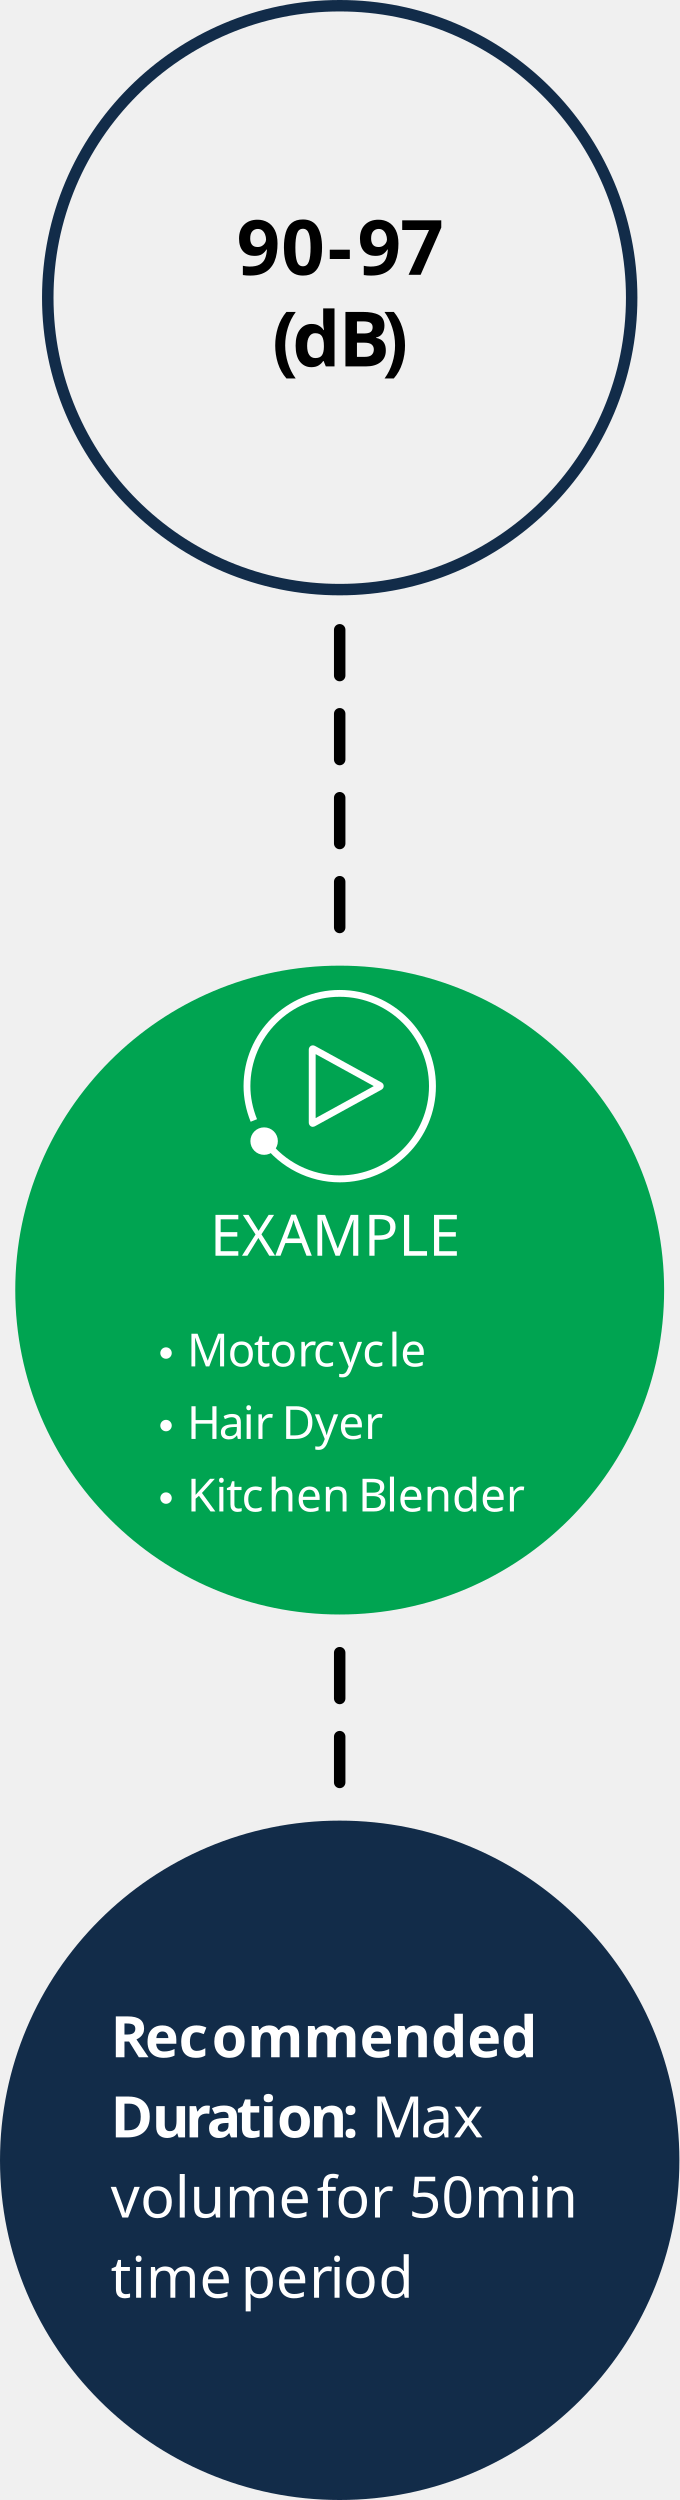
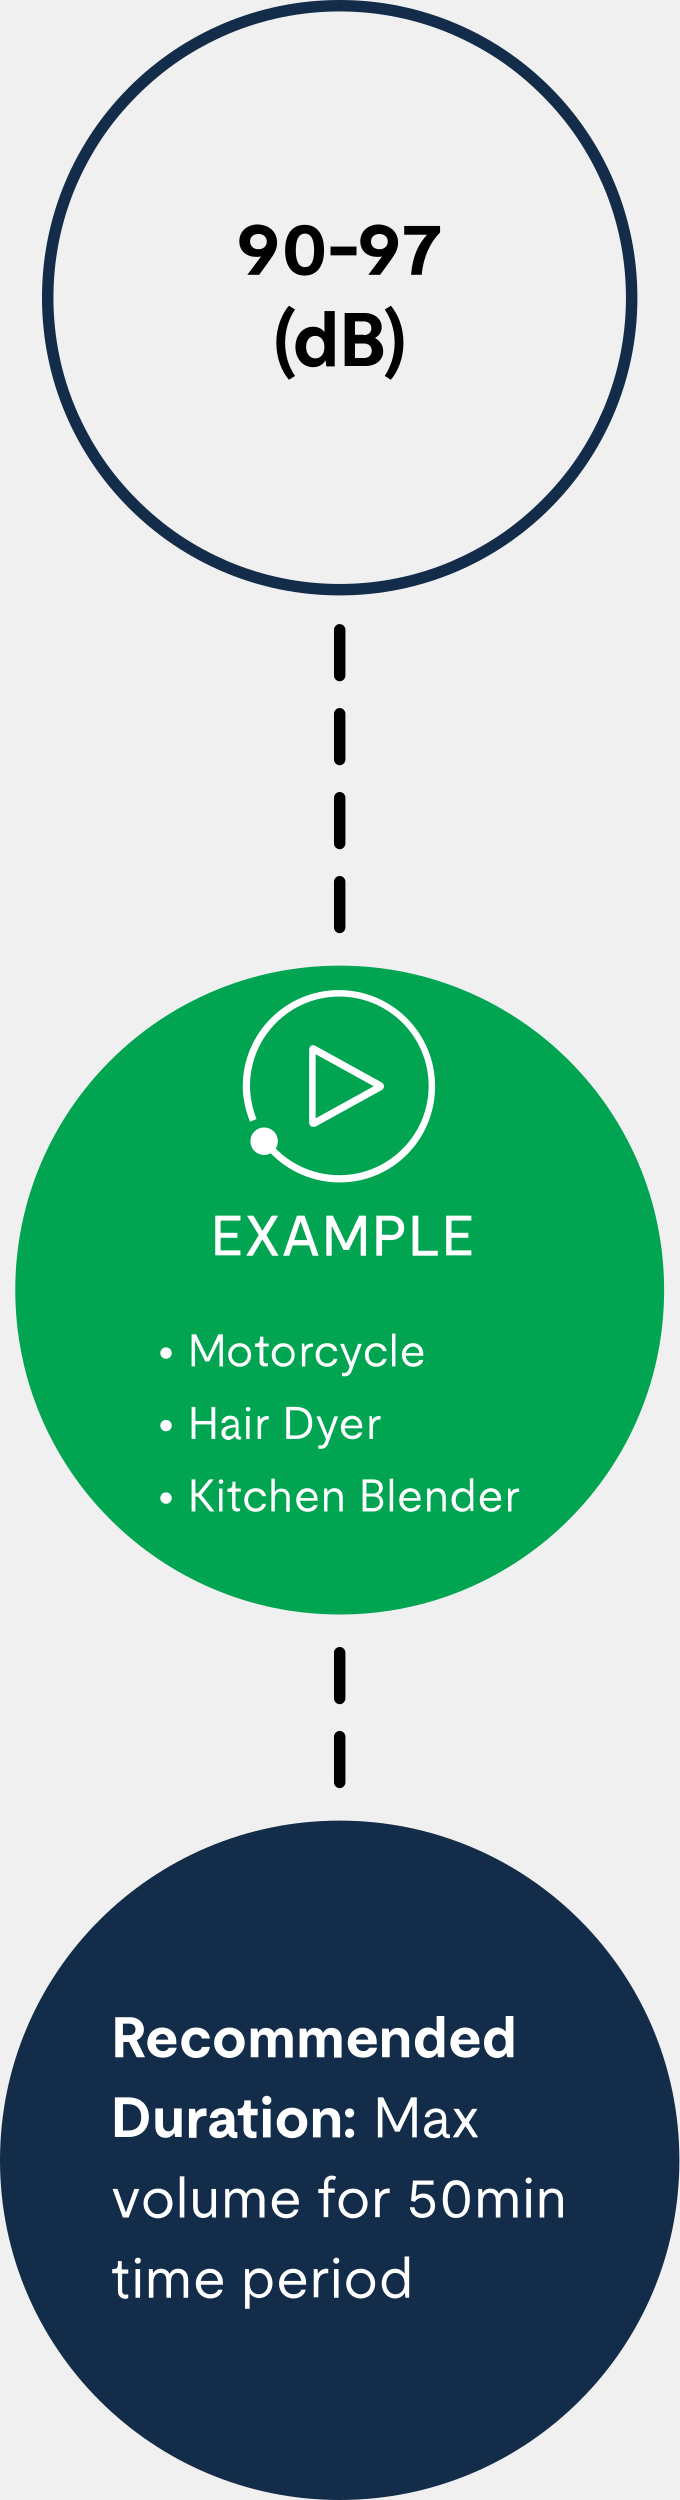
- <svg xmlns="http://www.w3.org/2000/svg" id="Working_File" viewBox="0 0 178 655">
-   <defs>
-     <style>.cls-1,.cls-2{fill:none;}.cls-3{letter-spacing:-.01em;}.cls-4{letter-spacing:.01em;}.cls-5{letter-spacing:-.02em;}.cls-6{letter-spacing:-.02em;}.cls-7{font-size:12px;}.cls-7,.cls-8,.cls-9,.cls-10,.cls-11{fill:#fff;}.cls-7,.cls-8,.cls-10,.cls-12,.cls-13,.cls-11{isolation:isolate;}.cls-7,.cls-11{font-family:ULModerat-Regular, 'UL Moderat';}.cls-14{letter-spacing:0em;}.cls-15{letter-spacing:0em;}.cls-16{letter-spacing:0em;}.cls-17{letter-spacing:0em;}.cls-8,.cls-10,.cls-11{font-size:15px;}.cls-8,.cls-12{font-family:ULModerat-Bold, 'UL Moderat';font-weight:700;}.cls-18{fill:#00a451;}.cls-19{fill:#122c49;}.cls-20{letter-spacing:0em;}.cls-21{letter-spacing:-.02em;}.cls-22{letter-spacing:-.02em;}.cls-10{font-family:ULModerat-Medium, 'UL Moderat';font-weight:500;}.cls-23{letter-spacing:-.01em;}.cls-24{letter-spacing:-.01em;}.cls-25{letter-spacing:0em;}.cls-26{letter-spacing:-.02em;}.cls-12{font-size:20px;}.cls-27{letter-spacing:-.04em;}.cls-28{letter-spacing:0em;}.cls-29{letter-spacing:0em;}.cls-30{letter-spacing:0em;}.cls-31{letter-spacing:-.02em;}.cls-32{letter-spacing:-.01em;}.cls-33{letter-spacing:0em;}.cls-34{letter-spacing:0em;}.cls-35{letter-spacing:0em;}.cls-36{letter-spacing:-.05em;}.cls-37{letter-spacing:0em;}.cls-2{stroke:#000;stroke-linecap:round;stroke-width:3px;}.cls-38{letter-spacing:-.02em;}.cls-39{letter-spacing:-.07em;}.cls-40{letter-spacing:0em;}.cls-41{letter-spacing:-.02em;}.cls-42{letter-spacing:-.02em;}</style>
-   </defs>
-   <line id="Line_113" class="cls-2" x1="89" y1="433" x2="89" y2="445" />
-   <line id="Line_114" class="cls-2" x1="89" y1="209" x2="89" y2="221" />
-   <line id="Line_169" class="cls-2" x1="89" y1="231" x2="89" y2="243" />
-   <line id="Line_136" class="cls-2" x1="89" y1="187" x2="89" y2="199" />
-   <line id="Line_137" class="cls-2" x1="89" y1="165" x2="89" y2="177" />
-   <line id="Line_115" class="cls-2" x1="89" y1="455" x2="89" y2="467" />
+ <svg xmlns="http://www.w3.org/2000/svg" version="1.1" id="Working_File" x="0px" y="0px" viewBox="0 0 178 655" style="enable-background:new 0 0 178 655;" xml:space="preserve">
+   <style type="text/css">
+ 	.st0{fill:none;}
+ 	.st1{fill:#122C49;}
+ 	.st2{fill:#00A451;}
+ 	.st3{enable-background:new    ;}
+ 	.st4{fill:#FFFFFF;}
+ </style>
+   <g id="Line_113">
+     <path d="M89,446.5c-0.8,0-1.5-0.7-1.5-1.5v-12c0-0.8,0.7-1.5,1.5-1.5s1.5,0.7,1.5,1.5v12C90.5,445.8,89.8,446.5,89,446.5z" />
+   </g>
+   <g id="Line_114">
+     <path d="M89,222.5c-0.8,0-1.5-0.7-1.5-1.5v-12c0-0.8,0.7-1.5,1.5-1.5s1.5,0.7,1.5,1.5v12C90.5,221.8,89.8,222.5,89,222.5z" />
+   </g>
+   <g id="Line_169">
+     <path d="M89,244.5c-0.8,0-1.5-0.7-1.5-1.5v-12c0-0.8,0.7-1.5,1.5-1.5s1.5,0.7,1.5,1.5v12C90.5,243.8,89.8,244.5,89,244.5z" />
+   </g>
+   <g id="Line_136">
+     <path d="M89,200.5c-0.8,0-1.5-0.7-1.5-1.5v-12c0-0.8,0.7-1.5,1.5-1.5s1.5,0.7,1.5,1.5v12C90.5,199.8,89.8,200.5,89,200.5z" />
+   </g>
+   <g id="Line_137">
+     <path d="M89,178.5c-0.8,0-1.5-0.7-1.5-1.5v-12c0-0.8,0.7-1.5,1.5-1.5s1.5,0.7,1.5,1.5v12C90.5,177.8,89.8,178.5,89,178.5z" />
+   </g>
+   <g id="Line_115">
+     <path d="M89,468.5c-0.8,0-1.5-0.7-1.5-1.5v-12c0-0.8,0.7-1.5,1.5-1.5s1.5,0.7,1.5,1.5v12C90.5,467.8,89.8,468.5,89,468.5z" />
+   </g>
  <g id="Group_186">
    <g id="Path_9">
-       <path class="cls-1" d="m89.01,0C132.08,0,167,34.92,167,77.99s-34.92,77.99-77.99,77.99S11.01,121.07,11.01,77.99C11.01,34.92,45.93,0,89.01,0h0Z" />
-       <path class="cls-19" d="m89.01,3c-10.13,0-19.95,1.98-29.19,5.89-4.44,1.88-8.73,4.21-12.74,6.91-3.97,2.68-7.71,5.76-11.1,9.16-3.39,3.39-6.48,7.13-9.16,11.1-2.71,4.01-5.03,8.29-6.91,12.74-3.91,9.24-5.89,19.06-5.89,29.19s1.98,19.95,5.89,29.19c1.88,4.44,4.21,8.73,6.91,12.74,2.68,3.97,5.76,7.71,9.16,11.1,3.39,3.39,7.13,6.48,11.1,9.16,4.01,2.71,8.29,5.03,12.74,6.91,9.24,3.91,19.06,5.89,29.19,5.89s19.95-1.98,29.19-5.89c4.44-1.88,8.73-4.21,12.74-6.91,3.97-2.68,7.71-5.76,11.1-9.16,3.39-3.39,6.48-7.13,9.16-11.1,2.71-4.01,5.03-8.29,6.91-12.74,3.91-9.24,5.89-19.06,5.89-29.19s-1.98-19.95-5.89-29.19c-1.88-4.44-4.21-8.73-6.91-12.74-2.68-3.97-5.76-7.71-9.16-11.1-3.39-3.39-7.13-6.48-11.1-9.16-4.01-2.71-8.29-5.03-12.74-6.91-9.24-3.91-19.06-5.89-29.19-5.89M89.01,0C132.08,0,167,34.92,167,77.99s-34.92,77.99-77.99,77.99S11.01,121.07,11.01,77.99,45.93,0,89.01,0Z" />
-     </g>
-     <circle id="Ellipse_52" class="cls-18" cx="89" cy="338" r="85" />
+       <g>
+         <path class="st0" d="M89,0c43.1,0,78,34.9,78,78s-34.9,78-78,78s-78-34.9-78-78C11,34.9,45.9,0,89,0L89,0z" />
+       </g>
+       <g>
+         <path class="st1" d="M89,3c-10.1,0-20,2-29.2,5.9c-4.4,1.9-8.7,4.2-12.7,6.9c-4,2.7-7.7,5.8-11.1,9.2c-3.4,3.4-6.5,7.1-9.2,11.1     c-2.7,4-5,8.3-6.9,12.7C16,58,14,67.9,14,78s2,20,5.9,29.2c1.9,4.4,4.2,8.7,6.9,12.7c2.7,4,5.8,7.7,9.2,11.1     c3.4,3.4,7.1,6.5,11.1,9.2c4,2.7,8.3,5,12.7,6.9C69.1,151,78.9,153,89,153s20-2,29.2-5.9c4.4-1.9,8.7-4.2,12.7-6.9     c4-2.7,7.7-5.8,11.1-9.2c3.4-3.4,6.5-7.1,9.2-11.1c2.7-4,5-8.3,6.9-12.7C162,97.9,164,88.1,164,78s-2-20-5.9-29.2     c-1.9-4.4-4.2-8.7-6.9-12.7c-2.7-4-5.8-7.7-9.2-11.1c-3.4-3.4-7.1-6.5-11.1-9.2c-4-2.7-8.3-5-12.7-6.9C109,5,99.1,3,89,3 M89,0     c43.1,0,78,34.9,78,78s-34.9,78-78,78s-78-34.9-78-78S45.9,0,89,0z" />
+       </g>
+     </g>
+     <g id="Ellipse_52">
+       <circle class="st2" cx="89" cy="338" r="85" />
+     </g>
    <g id="Group_83">
      <g id="Group_33">
        <g id="Group_30">
-           <g id="Kitchen_Blender" class="cls-13">
-             <text class="cls-7" transform="translate(49 396)">
-               <tspan class="cls-20" x="0" y="0">K</tspan>
-               <tspan class="cls-28" x="7.45" y="0">i</tspan>
-               <tspan class="cls-3" x="10.26" y="0">t</tspan>
-               <tspan class="cls-14" x="14.3" y="0">c</tspan>
-               <tspan x="21.17" y="0">hen </tspan>
-               <tspan class="cls-15" x="44.82" y="0">B</tspan>
-               <tspan class="cls-28" x="52.15" y="0">lender</tspan>
-             </text>
-           </g>
-           <circle id="Ellipse_14" class="cls-9" cx="43.5" cy="392.5" r="1.5" />
+           <g id="Kitchen_Blender">
+             <g class="st3">
+               <path class="st4" d="M50.2,387.6h1v3.6h0.7l2.9-3.6h1.2l-3.2,4v0.1l3.4,4.3h-1.2l-3.1-3.9h-0.7v3.9h-1V387.6z" />
+             </g>
+             <g class="st3">
+               <path class="st4" d="M57.9,387.6c0.4,0,0.6,0.3,0.6,0.6s-0.3,0.6-0.6,0.6s-0.6-0.3-0.6-0.6S57.5,387.6,57.9,387.6z M57.4,390        h0.9v6h-0.9V390z" />
+             </g>
+             <g class="st3">
+               <path class="st4" d="M60.8,394.7v-3.8h-1.2V390h0.3c0.7,0,1-0.4,1-1.1l0-0.7h0.8v1.8h1.4v0.8h-1.4v3.6c0,0.5,0.3,0.8,0.7,0.8        c0.2,0,0.4,0,0.5-0.1v0.8c-0.2,0.1-0.4,0.1-0.7,0.1C61.4,396.1,60.8,395.6,60.8,394.7z" />
+             </g>
+             <g class="st3">
+               <path class="st4" d="M64,393c0-1.8,1.2-3.1,3-3.1c1.4,0,2.5,0.8,2.7,2.1h-1c-0.2-0.7-0.8-1.2-1.7-1.2c-1.2,0-2,0.9-2,2.2        c0,1.3,0.8,2.2,2,2.2c0.9,0,1.5-0.5,1.7-1.2h1c-0.2,1.2-1.3,2.1-2.7,2.1C65.2,396.1,64,394.8,64,393z" />
+             </g>
+             <g class="st3">
+               <path class="st4" d="M73.6,390.8c-0.8,0-1.6,0.5-1.6,1.8v3.4h-0.9v-8.6H72v3.4h0.1c0.2-0.3,0.7-0.8,1.6-0.8        c1.3,0,2.2,0.8,2.2,2.4v3.7h-0.9v-3.6C75.1,391.3,74.4,390.8,73.6,390.8z" />
+               <path class="st4" d="M77.6,393c0-1.8,1.3-3.1,2.9-3.1c1.6,0,2.7,1.2,2.7,2.9c0,0.1,0,0.3,0,0.4h-4.6c0.1,1.2,0.9,2,2,2        c0.7,0,1.4-0.4,1.6-0.9h1c-0.2,1.1-1.3,1.8-2.6,1.8C78.9,396.1,77.6,394.8,77.6,393z M82.3,392.5c-0.1-1-0.8-1.7-1.7-1.7        c-0.9,0-1.7,0.7-1.9,1.7H82.3z" />
+               <path class="st4" d="M87.4,390.8c-0.8,0-1.6,0.5-1.6,1.8v3.4h-0.9v-6h0.8l0.1,0.8h0.1c0.3-0.4,0.8-0.9,1.7-0.9        c1.3,0,2.2,0.8,2.2,2.4v3.7h-0.9v-3.6C88.8,391.3,88.2,390.8,87.4,390.8z" />
+             </g>
+             <g class="st3">
+               <path class="st4" d="M95,387.6h2.8c1.5,0,2.5,0.9,2.5,2.2c0,1-0.6,1.5-1.1,1.8v0.1c0.6,0.3,1.2,1,1.2,2c0,1.3-1.1,2.3-2.6,2.3        H95V387.6z M97.8,391.3c0.9,0,1.5-0.5,1.5-1.4s-0.6-1.4-1.5-1.4H96v2.8H97.8z M97.9,395.1c0.9,0,1.6-0.6,1.6-1.5        c0-0.9-0.6-1.5-1.6-1.5H96v3H97.9z" />
+             </g>
+             <g class="st3">
+               <path class="st4" d="M102.1,387.4h0.9v8.6h-0.9V387.4z" />
+               <path class="st4" d="M104.6,393c0-1.8,1.3-3.1,2.9-3.1c1.6,0,2.7,1.2,2.7,2.9c0,0.1,0,0.3,0,0.4h-4.6c0.1,1.2,0.9,2,2,2        c0.7,0,1.4-0.4,1.6-0.9h1c-0.2,1.1-1.3,1.8-2.6,1.8C105.9,396.1,104.6,394.8,104.6,393z M109.3,392.5c-0.1-1-0.8-1.7-1.7-1.7        c-0.9,0-1.7,0.7-1.9,1.7H109.3z" />
+               <path class="st4" d="M114.4,390.8c-0.8,0-1.6,0.5-1.6,1.8v3.4h-0.9v-6h0.8l0.1,0.8h0.1c0.3-0.4,0.8-0.9,1.7-0.9        c1.3,0,2.2,0.8,2.2,2.4v3.7h-0.9v-3.6C115.8,391.3,115.2,390.8,114.4,390.8z" />
+               <path class="st4" d="M123.3,396l-0.1-1h-0.1c-0.4,0.7-1.2,1.1-2,1.1c-1.6,0-2.8-1.3-2.8-3.1s1.2-3.1,2.8-3.1        c0.8,0,1.5,0.4,1.9,0.9h0.1v-3.5h0.9v8.6H123.3z M121.3,395.2c1.1,0,1.9-0.9,1.9-2.2c0-1.3-0.8-2.2-1.9-2.2        c-1.1,0-1.9,0.9-1.9,2.2C119.3,394.3,120.2,395.2,121.3,395.2z" />
+               <path class="st4" d="M125.7,393c0-1.8,1.3-3.1,2.9-3.1c1.6,0,2.7,1.2,2.7,2.9c0,0.1,0,0.3,0,0.4h-4.6c0.1,1.2,0.9,2,2,2        c0.7,0,1.4-0.4,1.6-0.9h1c-0.2,1.1-1.3,1.8-2.6,1.8C126.9,396.1,125.7,394.8,125.7,393z M130.3,392.5c-0.1-1-0.8-1.7-1.7-1.7        c-0.9,0-1.7,0.7-1.9,1.7H130.3z" />
+               <path class="st4" d="M132.9,390h0.8l0.1,0.9h0.1c0.2-0.4,0.7-0.9,1.8-0.9c0.1,0,0.2,0,0.3,0v0.9c-0.2,0-0.2,0-0.3,0        c-1,0-1.7,0.7-1.7,2.1v3h-0.9V390z" />
+             </g>
+           </g>
+           <g id="Ellipse_14">
+             <circle class="st4" cx="43.5" cy="392.5" r="1.5" />
+           </g>
        </g>
        <g id="Group_28">
-           <g id="Hair_Dyer" class="cls-13">
-             <text class="cls-7" transform="translate(49 377)">
-               <tspan class="cls-22" x="0" y="0">H</tspan>
-               <tspan class="cls-15" x="8.33" y="0">a</tspan>
-               <tspan x="14.6" y="0">ir </tspan>
-               <tspan class="cls-34" x="24.82" y="0">D</tspan>
-               <tspan class="cls-22" x="33.48" y="0">y</tspan>
-               <tspan x="39.66" y="0">er</tspan>
-             </text>
-           </g>
-           <circle id="Ellipse_14-2" class="cls-9" cx="43.5" cy="373.5" r="1.5" />
+           <g id="Hair_Dyer">
+             <g class="st3">
+               <path class="st4" d="M55.4,373.2h-4.2v3.8h-1v-8.4h1v3.7h4.2v-3.7h1v8.4h-1V373.2z" />
+             </g>
+             <g class="st3">
+               <path class="st4" d="M58,375.4c0-1.2,1-1.9,3.1-2.1l0.6,0v-0.2c0-0.8-0.5-1.3-1.3-1.3c-0.8,0-1.2,0.4-1.4,1h-1        c0.1-1.1,1-1.9,2.3-1.9c1.3,0,2.2,0.8,2.2,2.2v2.8c0,0.4,0.2,0.5,0.5,0.5c0,0,0.1,0,0.2,0v0.7c-0.1,0-0.3,0.1-0.5,0.1        c-0.5,0-1-0.3-1.1-0.9v0h-0.1c-0.4,0.6-1,1-1.9,1C58.8,377.1,58,376.5,58,375.4z M60,376.3c1.1,0,1.8-0.8,1.8-2V374l-0.5,0        c-1.5,0.1-2.2,0.6-2.2,1.3C59,376,59.4,376.3,60,376.3z" />
+             </g>
+             <g class="st3">
+               <path class="st4" d="M65,368.6c0.4,0,0.6,0.3,0.6,0.6s-0.3,0.6-0.6,0.6s-0.6-0.3-0.6-0.6S64.6,368.6,65,368.6z M64.5,371h0.9        v6h-0.9V371z" />
+               <path class="st4" d="M67.3,371h0.8l0.1,0.9h0.1c0.2-0.4,0.7-0.9,1.8-0.9c0.1,0,0.2,0,0.3,0v0.9c-0.2,0-0.2,0-0.3,0        c-1,0-1.7,0.7-1.7,2.1v3h-0.9V371z" />
+             </g>
+             <g class="st3">
+               <path class="st4" d="M75,368.6h2.5c2.7,0,4.3,1.5,4.3,4.2c0,2.7-1.6,4.2-4.3,4.2H75V368.6z M77.5,376.1c2.1,0,3.3-1.2,3.3-3.3        c0-2.1-1.2-3.3-3.3-3.3H76v6.6H77.5z" />
+             </g>
+             <g class="st3">
+               <path class="st4" d="M84,378.7c0.4,0,0.9-0.2,1.1-0.8l0.3-0.9l-2.5-5.9h1l1.9,4.7h0.1l1.7-4.7h1l-2.6,7        c-0.4,1.2-1.2,1.5-1.9,1.5c-0.3,0-0.5,0-0.7-0.1v-0.8C83.4,378.6,83.7,378.7,84,378.7z" />
+             </g>
+             <g class="st3">
+               <path class="st4" d="M89.3,374c0-1.8,1.3-3.1,2.9-3.1c1.6,0,2.7,1.2,2.7,2.9c0,0.1,0,0.3,0,0.4h-4.6c0.1,1.2,0.9,2,2,2        c0.7,0,1.4-0.4,1.6-0.9h1c-0.2,1.1-1.3,1.8-2.6,1.8C90.6,377.1,89.3,375.8,89.3,374z M94,373.5c-0.1-1-0.8-1.7-1.7-1.7        s-1.7,0.7-1.9,1.7H94z" />
+               <path class="st4" d="M96.6,371h0.8l0.1,0.9h0.1c0.2-0.4,0.7-0.9,1.8-0.9c0.1,0,0.2,0,0.3,0v0.9c-0.2,0-0.2,0-0.3,0        c-1,0-1.7,0.7-1.7,2.1v3h-0.9V371z" />
+             </g>
+           </g>
+           <g id="Ellipse_14-2">
+             <circle class="st4" cx="43.5" cy="373.5" r="1.5" />
+           </g>
        </g>
        <g id="Group_27">
-           <g id="Motorcycle" class="cls-13">
-             <text class="cls-7" transform="translate(49 358)">
-               <tspan class="cls-38" x="0" y="0">Mo</tspan>
-               <tspan class="cls-3" x="17.53" y="0">t</tspan>
-               <tspan x="21.58" y="0">o</tspan>
-               <tspan class="cls-26" x="28.94" y="0">r</tspan>
-               <tspan class="cls-42" x="33.01" y="0">c</tspan>
-               <tspan class="cls-22" x="39.74" y="0">y</tspan>
-               <tspan class="cls-25" x="45.92" y="0">c</tspan>
-               <tspan x="52.79" y="0">le</tspan>
-             </text>
-           </g>
-           <circle id="Ellipse_14-3" class="cls-9" cx="43.5" cy="354.5" r="1.5" />
+           <g id="Motorcycle">
+             <g class="st3">
+               <path class="st4" d="M50.2,349.6h1.2l2.9,6h0.1l2.8-6h1.2v8.4h-0.9v-6.6h-0.1l-2.6,5.3h-1l-2.6-5.3h-0.1v6.6h-0.9V349.6z" />
+               <path class="st4" d="M59.8,355c0-1.8,1.3-3.1,3-3.1c1.7,0,3,1.3,3,3.1c0,1.8-1.3,3.1-3,3.1C61.1,358.1,59.8,356.8,59.8,355z         M62.8,357.2c1.2,0,2.1-1,2.1-2.2c0-1.2-0.9-2.2-2.1-2.2c-1.2,0-2.1,1-2.1,2.2C60.7,356.3,61.6,357.2,62.8,357.2z" />
+             </g>
+             <g class="st3">
+               <path class="st4" d="M68,356.7v-3.8h-1.2V352h0.3c0.7,0,1-0.4,1-1.1l0-0.7H69v1.8h1.4v0.8H69v3.6c0,0.5,0.3,0.8,0.7,0.8        c0.2,0,0.4,0,0.5-0.1v0.8c-0.2,0.1-0.4,0.1-0.7,0.1C68.7,358.1,68,357.6,68,356.7z" />
+             </g>
+             <g class="st3">
+               <path class="st4" d="M71.2,355c0-1.8,1.3-3.1,3-3.1c1.7,0,3,1.3,3,3.1c0,1.8-1.3,3.1-3,3.1C72.5,358.1,71.2,356.8,71.2,355z         M74.3,357.2c1.2,0,2.1-1,2.1-2.2c0-1.2-0.9-2.2-2.1-2.2c-1.2,0-2.1,1-2.1,2.2C72.2,356.3,73.1,357.2,74.3,357.2z" />
+             </g>
+             <g class="st3">
+               <path class="st4" d="M78.9,352h0.8l0.1,0.9h0.1c0.2-0.4,0.7-0.9,1.8-0.9c0.1,0,0.2,0,0.3,0v0.9c-0.2,0-0.2,0-0.3,0        c-1,0-1.7,0.7-1.7,2.1v3h-0.9V352z" />
+             </g>
+             <g class="st3">
+               <path class="st4" d="M82.7,355c0-1.8,1.2-3.1,3-3.1c1.4,0,2.5,0.8,2.7,2.1h-1c-0.2-0.7-0.8-1.2-1.7-1.2c-1.2,0-2,0.9-2,2.2        c0,1.3,0.8,2.2,2,2.2c0.9,0,1.5-0.5,1.7-1.2h1c-0.2,1.2-1.3,2.1-2.7,2.1C83.9,358.1,82.7,356.8,82.7,355z" />
+             </g>
+             <g class="st3">
+               <path class="st4" d="M90.2,359.7c0.4,0,0.9-0.2,1.1-0.8l0.3-0.9l-2.5-5.9h1l1.9,4.7h0.1l1.7-4.7h1l-2.6,7        c-0.4,1.2-1.2,1.5-1.9,1.5c-0.3,0-0.5,0-0.7-0.1v-0.8C89.7,359.6,90,359.7,90.2,359.7z" />
+             </g>
+             <g class="st3">
+               <path class="st4" d="M95.6,355c0-1.8,1.2-3.1,3-3.1c1.4,0,2.5,0.8,2.7,2.1h-1c-0.2-0.7-0.8-1.2-1.7-1.2c-1.2,0-2,0.9-2,2.2        c0,1.3,0.8,2.2,2,2.2c0.9,0,1.5-0.5,1.7-1.2h1c-0.2,1.2-1.3,2.1-2.7,2.1C96.8,358.1,95.6,356.8,95.6,355z" />
+             </g>
+             <g class="st3">
+               <path class="st4" d="M102.7,349.4h0.9v8.6h-0.9V349.4z" />
+               <path class="st4" d="M105.3,355c0-1.8,1.3-3.1,2.9-3.1c1.6,0,2.7,1.2,2.7,2.9c0,0.1,0,0.3,0,0.4h-4.6c0.1,1.2,0.9,2,2,2        c0.7,0,1.4-0.4,1.6-0.9h1c-0.2,1.1-1.3,1.8-2.6,1.8C106.5,358.1,105.3,356.8,105.3,355z M109.9,354.5c-0.1-1-0.8-1.7-1.7-1.7        c-0.9,0-1.7,0.7-1.9,1.7H109.9z" />
+             </g>
+           </g>
+           <g id="Ellipse_14-3">
+             <circle class="st4" cx="43.5" cy="354.5" r="1.5" />
+           </g>
        </g>
      </g>
    </g>
    <g id="Group_84">
-       <circle id="Ellipse_18" class="cls-19" cx="89" cy="566" r="89" />
-       <g id="Recommended_Duration:_Max_volume_for_50min_time_period" class="cls-13">
-         <text class="cls-8" transform="translate(29 539)">
-           <tspan class="cls-27" x="0" y="0">R</tspan>
-           <tspan class="cls-37" x="8.98" y="0">e</tspan>
-           <tspan class="cls-40" x="17.81" y="0">c</tspan>
-           <tspan x="26.48" y="0">ommended</tspan>
-         </text>
-         <text class="cls-8" transform="translate(29 560)">
-           <tspan class="cls-25" x="0" y="0">D</tspan>
-           <tspan class="cls-37" x="10.8" y="0">u</tspan>
-           <tspan class="cls-32" x="19.5" y="0">r</tspan>
-           <tspan class="cls-23" x="25.15" y="0">a</tspan>
-           <tspan class="cls-29" x="32.98" y="0">t</tspan>
-           <tspan x="39.01" y="0">io</tspan>
-           <tspan class="cls-41" x="52.11" y="0">n</tspan>
-           <tspan x="60.7" y="0">: </tspan>
-         </text>
-         <text class="cls-11" transform="translate(97.4 560)">
-           <tspan class="cls-21" x="0" y="0">M</tspan>
-           <tspan x="12.89" y="0">ax </tspan>
-         </text>
-         <text class="cls-11" transform="translate(29 581)">
-           <tspan class="cls-21" x="0" y="0">v</tspan>
-           <tspan x="7.74" y="0">olume </tspan>
-           <tspan class="cls-5" x="53.98" y="0">f</tspan>
-           <tspan x="58.89" y="0">or 50min </tspan>
-         </text>
-         <text class="cls-11" transform="translate(29 602)">
-           <tspan class="cls-4" x="0" y="0">t</tspan>
-           <tspan x="5.38" y="0">ime </tspan>
-           <tspan class="cls-35" x="34.09" y="0">p</tspan>
-           <tspan x="43.29" y="0">e</tspan>
-           <tspan class="cls-17" x="52" y="0">r</tspan>
-           <tspan x="57.37" y="0">i</tspan>
-           <tspan class="cls-35" x="60.88" y="0">o</tspan>
-           <tspan x="70.14" y="0">d</tspan>
-         </text>
+       <g id="Ellipse_18">
+         <circle class="st1" cx="89" cy="566" r="89" />
+       </g>
+       <g id="Recommended_Duration:_Max_volume_for_50min_time_period">
+         <g class="st3">
+           <path class="st4" d="M30.1,528.5h4c2.1,0,3.6,1.4,3.6,3.2c0,1.4-0.8,2.4-1.9,2.8L38,539h-2.2l-2-4h-1.5v4h-2.1V528.5z       M33.9,533.2c1,0,1.6-0.6,1.6-1.5c0-0.9-0.6-1.5-1.6-1.5h-1.7v3H33.9z" />
+         </g>
+         <g class="st3">
+           <path class="st4" d="M38.6,535.2c0-2.3,1.7-4,3.9-4c2.1,0,3.7,1.5,3.7,3.7c0,0.2,0,0.4,0,0.7h-5.4c0.1,1.1,0.9,1.8,1.9,1.8      c0.7,0,1.3-0.3,1.5-0.9h2.1c-0.3,1.6-1.8,2.6-3.5,2.6C40.4,539.2,38.6,537.6,38.6,535.2z M44.1,534.4c-0.1-0.9-0.8-1.5-1.5-1.5      c-0.8,0-1.6,0.6-1.8,1.5H44.1z" />
+         </g>
+         <g class="st3">
+           <path class="st4" d="M47.5,535.2c0-2.3,1.6-4,3.9-4c2,0,3.4,1.2,3.6,2.9h-2.1c-0.1-0.6-0.7-1.1-1.5-1.1c-1.1,0-1.8,0.9-1.8,2.2      c0,1.3,0.8,2.2,1.8,2.2c0.9,0,1.4-0.5,1.5-1.1H55c-0.2,1.7-1.6,2.9-3.6,2.9C49.1,539.2,47.5,537.5,47.5,535.2z" />
+         </g>
+         <g class="st3">
+           <path class="st4" d="M56.1,535.2c0-2.3,1.8-4,4-4s4,1.6,4,4c0,2.4-1.8,4-4,4S56.1,537.6,56.1,535.2z M60.1,537.4      c1.1,0,1.9-0.9,1.9-2.2c0-1.3-0.8-2.2-1.9-2.2c-1.1,0-1.9,0.9-1.9,2.2C58.2,536.5,59,537.4,60.1,537.4z" />
+           <path class="st4" d="M69,533.1c-0.7,0-1.3,0.5-1.3,1.6v4.3h-2v-7.5h1.7l0.2,1h0.1c0.3-0.7,1-1.2,2-1.2c1,0,1.8,0.5,2.1,1.3h0.1      c0.4-0.9,1.2-1.3,2.2-1.3c1.5,0,2.6,1,2.6,3v4.8h-2v-4.5c0-1-0.5-1.5-1.2-1.5c-0.7,0-1.3,0.5-1.3,1.6v4.3h-2v-4.5      C70.2,533.5,69.7,533.1,69,533.1z" />
+           <path class="st4" d="M81.8,533.1c-0.7,0-1.3,0.5-1.3,1.6v4.3h-2v-7.5h1.7l0.2,1h0.1c0.3-0.7,1-1.2,2-1.2c1,0,1.8,0.5,2.1,1.3      h0.1c0.4-0.9,1.2-1.3,2.2-1.3c1.5,0,2.6,1,2.6,3v4.8h-2v-4.5c0-1-0.5-1.5-1.2-1.5c-0.7,0-1.3,0.5-1.3,1.6v4.3h-2v-4.5      C83,533.5,82.5,533.1,81.8,533.1z" />
+           <path class="st4" d="M91.1,535.2c0-2.3,1.7-4,3.9-4c2.1,0,3.7,1.5,3.7,3.7c0,0.2,0,0.4,0,0.7h-5.4c0.1,1.1,0.9,1.8,1.9,1.8      c0.7,0,1.3-0.3,1.5-0.9h2.1c-0.3,1.6-1.8,2.6-3.5,2.6C92.8,539.2,91.1,537.6,91.1,535.2z M96.5,534.4c-0.1-0.9-0.8-1.5-1.5-1.5      c-0.8,0-1.6,0.6-1.8,1.5H96.5z" />
+           <path class="st4" d="M103.7,533c-0.8,0-1.6,0.6-1.6,1.8v4.2h-2v-7.5h1.7l0.2,1h0.1c0.3-0.6,1-1.2,2.2-1.2c1.7,0,2.9,1.1,2.9,3.1      v4.6h-2v-4.3C105.2,533.6,104.6,533,103.7,533z" />
+           <path class="st4" d="M114.8,539l-0.2-1.1h-0.1c-0.4,0.8-1.4,1.3-2.4,1.3c-1.9,0-3.4-1.6-3.4-4c0-2.3,1.5-4,3.4-4      c1,0,1.8,0.5,2.2,1h0.1v-4h2V539H114.8z M112.7,537.4c1.1,0,1.8-0.8,1.8-2.2c0-1.4-0.7-2.2-1.8-2.2s-1.8,0.9-1.8,2.2      C110.8,536.6,111.6,537.4,112.7,537.4z" />
+           <path class="st4" d="M118,535.2c0-2.3,1.7-4,3.9-4c2.1,0,3.7,1.5,3.7,3.7c0,0.2,0,0.4,0,0.7h-5.4c0.1,1.1,0.9,1.8,1.9,1.8      c0.7,0,1.3-0.3,1.5-0.9h2.1c-0.3,1.6-1.8,2.6-3.5,2.6C119.7,539.2,118,537.6,118,535.2z M123.4,534.4c-0.1-0.9-0.8-1.5-1.5-1.5      c-0.8,0-1.6,0.6-1.8,1.5H123.4z" />
+           <path class="st4" d="M132.9,539l-0.2-1.1h-0.1c-0.4,0.8-1.3,1.3-2.4,1.3c-1.9,0-3.4-1.6-3.4-4c0-2.3,1.5-4,3.4-4      c1,0,1.8,0.5,2.2,1h0.1v-4h2V539H132.9z M130.7,537.4c1.1,0,1.8-0.8,1.8-2.2c0-1.4-0.7-2.2-1.8-2.2c-1.1,0-1.8,0.9-1.8,2.2      C128.9,536.6,129.7,537.4,130.7,537.4z" />
+         </g>
+         <g class="st3">
+           <path class="st4" d="M30.1,549.5h3.5c3.4,0,5.4,2.1,5.4,5.2s-2,5.2-5.4,5.2h-3.5V549.5z M33.6,558.2c2.2,0,3.4-1.3,3.4-3.5      s-1.2-3.4-3.4-3.4h-1.4v6.9H33.6z" />
+         </g>
+         <g class="st3">
+           <path class="st4" d="M40.7,557v-4.6h2v4.3c0,1.1,0.6,1.7,1.4,1.7s1.5-0.6,1.5-1.8v-4.2h2v7.5h-1.7l-0.2-1h-0.1      c-0.3,0.5-1,1.2-2.1,1.2C41.9,560.2,40.7,559.1,40.7,557z" />
+         </g>
+         <g class="st3">
+           <path class="st4" d="M49.4,552.5h1.7l0.2,1.1h0.1c0.3-0.7,1-1.2,2.1-1.2c0.2,0,0.4,0,0.6,0v2c-0.2,0-0.4,0-0.5,0      c-1.3,0-2.1,0.8-2.1,2.4v3.3h-2V552.5z" />
+         </g>
+         <g class="st3">
+           <path class="st4" d="M54.8,558c0-1.5,1.3-2.4,3.8-2.6l0.7-0.1v-0.2c0-0.7-0.5-1.2-1.1-1.2c-0.6,0-1.1,0.3-1.2,1h-2      c0.1-1.5,1.4-2.6,3.3-2.6c1.9,0,3.1,1.2,3.1,3v2.8c0,0.4,0.1,0.5,0.6,0.5l0.2,0v1.5c-0.2,0.1-0.5,0.1-0.7,0.1      c-0.7,0-1.4-0.3-1.7-1.2h-0.1c-0.5,0.7-1.3,1.2-2.4,1.2C55.7,560.2,54.8,559.3,54.8,558z M57.7,558.5c1,0,1.6-0.8,1.6-1.8v-0.1      l-0.6,0c-1.3,0.1-1.9,0.5-1.9,1.2C56.8,558.3,57.2,558.5,57.7,558.5z" />
+         </g>
+         <g class="st3">
+           <path class="st4" d="M63.8,557.8v-3.6h-1.5v-1.7h0.2c0.9,0,1.4-0.6,1.5-1.6l0-0.6h1.7v2.2h1.8v1.7h-1.8v3.3c0,0.6,0.4,1,0.9,1      c0.2,0,0.4,0,0.6-0.1v1.7c-0.3,0.1-0.7,0.1-1,0.1C64.7,560.2,63.8,559.2,63.8,557.8z" />
+         </g>
+         <g class="st3">
+           <path class="st4" d="M69.9,549.1c0.7,0,1.2,0.5,1.2,1.2c0,0.7-0.6,1.2-1.2,1.2s-1.2-0.5-1.2-1.2      C68.7,549.6,69.2,549.1,69.9,549.1z M68.9,552.5h2v7.5h-2V552.5z" />
+           <path class="st4" d="M72.5,556.2c0-2.3,1.8-4,4-4s4,1.6,4,4c0,2.4-1.8,4-4,4S72.5,558.6,72.5,556.2z M76.5,558.4      c1.1,0,1.9-0.9,1.9-2.2c0-1.3-0.8-2.2-1.9-2.2c-1.1,0-1.9,0.9-1.9,2.2C74.5,557.5,75.4,558.4,76.5,558.4z" />
+         </g>
+         <g class="st3">
+           <path class="st4" d="M85.6,554c-0.8,0-1.6,0.6-1.6,1.8v4.2h-2v-7.5h1.7l0.2,1H84c0.3-0.6,1-1.2,2.2-1.2c1.7,0,2.9,1.1,2.9,3.1      v4.6h-2v-4.3C87,554.6,86.4,554,85.6,554z" />
+         </g>
+         <g class="st3">
+           <path class="st4" d="M91.6,552.4c0.7,0,1.2,0.5,1.2,1.2c0,0.6-0.5,1.2-1.2,1.2c-0.7,0-1.2-0.5-1.2-1.2      C90.4,552.9,90.9,552.4,91.6,552.4z M90.4,558.9c0-0.6,0.5-1.2,1.2-1.2c0.7,0,1.2,0.5,1.2,1.2c0,0.6-0.5,1.2-1.2,1.2      C90.9,560.1,90.4,559.6,90.4,558.9z" />
+         </g>
+         <g class="st3">
+           <path class="st4" d="M98.9,549.5h1.5l3.6,7.5h0.1l3.6-7.5h1.5V560h-1.2v-8.2h-0.1l-3.2,6.7h-1.2l-3.2-6.7h-0.1v8.2h-1.2V549.5z" />
+         </g>
+         <g class="st3">
+           <path class="st4" d="M111.1,558c0-1.5,1.3-2.4,3.9-2.6l0.8-0.1v-0.3c0-1-0.6-1.6-1.6-1.6c-0.9,0-1.6,0.5-1.7,1.3h-1.2      c0.1-1.3,1.3-2.3,2.9-2.3c1.7,0,2.7,1,2.7,2.7v3.5c0,0.5,0.3,0.6,0.7,0.6c0.1,0,0.1,0,0.3,0v0.9c-0.2,0.1-0.4,0.1-0.6,0.1      c-0.6,0-1.3-0.3-1.4-1.2v0h-0.1c-0.5,0.7-1.3,1.2-2.4,1.2C112.1,560.2,111.1,559.3,111.1,558z M113.6,559.1c1.3,0,2.2-1,2.2-2.5      v-0.3l-0.7,0.1c-1.9,0.2-2.8,0.7-2.8,1.7C112.3,558.7,112.9,559.1,113.6,559.1z" />
+           <path class="st4" d="M121.1,556.1l-2.3-3.6h1.4l1.7,2.6h0.1l1.7-2.6h1.4l-2.3,3.6l2.5,3.9h-1.4l-1.9-2.9h-0.1l-1.9,2.9h-1.4      L121.1,556.1z" />
+         </g>
+         <g class="st3">
+           <path class="st4" d="M29.5,573.5h1.3l2.2,6.2H33l2.2-6.2h1.3l-2.8,7.5h-1.5L29.5,573.5z" />
+         </g>
+         <g class="st3">
+           <path class="st4" d="M37.6,577.3c0-2.2,1.6-3.9,3.8-3.9s3.8,1.7,3.8,3.9c0,2.2-1.6,3.9-3.8,3.9S37.6,579.5,37.6,577.3z       M41.3,580.1c1.5,0,2.6-1.2,2.6-2.8c0-1.6-1.1-2.8-2.6-2.8s-2.6,1.2-2.6,2.8C38.8,578.8,39.8,580.1,41.3,580.1z" />
+           <path class="st4" d="M47.1,570.2h1.2V581h-1.2V570.2z" />
+           <path class="st4" d="M50.6,578.1v-4.6h1.2v4.5c0,1.4,0.8,2,1.7,2c1,0,1.9-0.7,1.9-2.2v-4.3h1.2v7.5h-1l-0.1-1h-0.1      c-0.3,0.5-1,1.1-2.1,1.1C51.8,581.2,50.6,580.1,50.6,578.1z" />
+           <path class="st4" d="M61.9,574.5c-0.9,0-1.8,0.7-1.8,2.2v4.3H59v-7.5h1l0.1,1h0.1c0.3-0.6,1-1.1,2-1.1c1,0,1.8,0.5,2.2,1.3h0.1      c0.4-0.8,1.1-1.3,2.2-1.3c1.4,0,2.6,0.9,2.6,2.9v4.7H68v-4.5c0-1.4-0.7-2-1.6-2c-0.9,0-1.7,0.7-1.7,2.2v4.3h-1.2v-4.5      C63.5,575,62.8,574.5,61.9,574.5z" />
+           <path class="st4" d="M71.2,577.3c0-2.2,1.6-3.9,3.7-3.9c2,0,3.4,1.5,3.4,3.6c0,0.2,0,0.3,0,0.6h-5.8c0.1,1.5,1.1,2.5,2.5,2.5      c0.9,0,1.8-0.4,2-1.2h1.2c-0.3,1.4-1.6,2.3-3.2,2.3C72.8,581.2,71.2,579.5,71.2,577.3z M77,576.6c-0.1-1.3-1-2.1-2.1-2.1      s-2.2,0.8-2.4,2.1H77z" />
+         </g>
+         <g class="st3">
+           <path class="st4" d="M84.9,574.6h-1.5v-1.1h1.5v-1.4c0-1.4,1-2.1,2-2.1c0.5,0,1,0.2,1.2,0.3l-0.4,0.9c-0.2-0.1-0.5-0.2-0.7-0.2      c-0.6,0-1,0.4-1,1v1.4h1.7v1.1H86v6.4h-1.2V574.6z" />
+         </g>
+         <g class="st3">
+           <path class="st4" d="M88.7,577.3c0-2.2,1.6-3.9,3.8-3.9c2.1,0,3.8,1.7,3.8,3.9c0,2.2-1.6,3.9-3.8,3.9      C90.3,581.2,88.7,579.5,88.7,577.3z M92.5,580.1c1.5,0,2.6-1.2,2.6-2.8c0-1.6-1.1-2.8-2.6-2.8s-2.6,1.2-2.6,2.8      C89.9,578.8,91,580.1,92.5,580.1z" />
+           <path class="st4" d="M98.3,573.5h1l0.1,1.1h0.1c0.3-0.5,0.9-1.2,2.2-1.2c0.2,0,0.3,0,0.4,0v1.2c-0.2,0-0.3,0-0.4,0      c-1.3,0-2.2,0.8-2.2,2.6v3.7h-1.2V573.5z" />
+           <path class="st4" d="M107.4,578.3h1.2c0.1,1,0.9,1.7,2.1,1.7c1.2,0,2.1-0.8,2.1-2c0-1.3-0.9-2.2-2.1-2.2c-0.8,0-1.6,0.4-2,1.1      l-1-0.3l0.5-5.3h5.4v1.1h-4.4l-0.3,3h0.1c0.4-0.4,1.1-0.7,1.9-0.7c1.9,0,3.1,1.4,3.1,3.2c0,1.9-1.4,3.2-3.3,3.2      C108.7,581.2,107.5,579.8,107.4,578.3z" />
+           <path class="st4" d="M116,576.2c0-3.2,1.3-5,3.5-5c2.3,0,3.6,1.8,3.6,5c0,3.1-1.3,4.9-3.6,4.9C117.3,581.2,116,579.3,116,576.2z       M119.6,580.1c1.5,0,2.3-1.4,2.3-3.8c0-2.5-0.9-3.9-2.3-3.9c-1.5,0-2.3,1.4-2.3,3.9C117.3,578.7,118.1,580.1,119.6,580.1z" />
+           <path class="st4" d="M128.3,574.5c-0.9,0-1.8,0.7-1.8,2.2v4.3h-1.2v-7.5h1l0.1,1h0.1c0.3-0.6,1-1.1,2-1.1c1,0,1.8,0.5,2.2,1.3      h0.1c0.4-0.8,1.1-1.3,2.2-1.3c1.4,0,2.6,0.9,2.6,2.9v4.7h-1.2v-4.5c0-1.4-0.7-2-1.6-2c-0.9,0-1.7,0.7-1.7,2.2v4.3h-1.2v-4.5      C129.9,575,129.2,574.5,128.3,574.5z" />
+           <path class="st4" d="M138.5,570.5c0.5,0,0.8,0.3,0.8,0.8c0,0.5-0.4,0.8-0.8,0.8s-0.8-0.3-0.8-0.8      C137.7,570.9,138.1,570.5,138.5,570.5z M137.9,573.5h1.2v7.5h-1.2V573.5z" />
+           <path class="st4" d="M144.6,574.5c-1,0-2,0.7-2,2.2v4.3h-1.2v-7.5h1l0.1,1h0.1c0.3-0.5,1-1.1,2.1-1.1c1.6,0,2.8,1,2.8,3v4.6      h-1.2v-4.5C146.4,575.1,145.6,574.5,144.6,574.5z" />
+         </g>
+         <g class="st3">
+           <path class="st4" d="M30.9,600.3v-4.7h-1.5v-1.1h0.3c0.9,0,1.2-0.4,1.2-1.3l0-0.8h1v2.2h1.7v1.1H32v4.5c0,0.6,0.3,1,0.9,1      c0.2,0,0.5,0,0.7-0.1v1c-0.2,0.1-0.5,0.2-0.9,0.2C31.7,602.2,30.9,601.5,30.9,600.3z" />
+         </g>
+         <g class="st3">
+           <path class="st4" d="M36.1,591.5c0.5,0,0.8,0.3,0.8,0.8c0,0.5-0.4,0.8-0.8,0.8c-0.4,0-0.8-0.3-0.8-0.8      C35.3,591.9,35.7,591.5,36.1,591.5z M35.5,594.5h1.2v7.5h-1.2V594.5z" />
+           <path class="st4" d="M42,595.5c-0.9,0-1.8,0.7-1.8,2.2v4.3h-1.2v-7.5h1l0.1,1h0.1c0.3-0.6,1-1.1,2-1.1c1,0,1.8,0.5,2.2,1.3h0.1      c0.4-0.8,1.1-1.3,2.2-1.3c1.4,0,2.6,0.9,2.6,2.9v4.7h-1.2v-4.5c0-1.4-0.7-2-1.6-2c-0.9,0-1.7,0.7-1.7,2.2v4.3h-1.2v-4.5      C43.6,596,42.9,595.5,42,595.5z" />
+           <path class="st4" d="M51.3,598.3c0-2.2,1.6-3.9,3.7-3.9c2,0,3.4,1.5,3.4,3.6c0,0.2,0,0.3,0,0.6h-5.8c0.1,1.5,1.1,2.5,2.5,2.5      c0.9,0,1.8-0.4,2-1.2h1.2c-0.3,1.4-1.6,2.3-3.2,2.3C52.9,602.2,51.3,600.5,51.3,598.3z M57.1,597.6c-0.1-1.3-1-2.1-2.1-2.1      c-1.2,0-2.2,0.8-2.4,2.1H57.1z" />
+         </g>
+         <g class="st3">
+           <path class="st4" d="M64.3,594.5h0.9l0.1,1.2h0.1c0.5-0.9,1.5-1.4,2.5-1.4c2,0,3.5,1.7,3.5,3.9c0,2.2-1.5,3.9-3.5,3.9      c-1,0-1.9-0.5-2.4-1.2h-0.1v4h-1.2V594.5z M67.8,601.1c1.4,0,2.4-1.1,2.4-2.8c0-1.7-1-2.8-2.4-2.8c-1.4,0-2.4,1.1-2.4,2.8      C65.4,600,66.4,601.1,67.8,601.1z" />
+         </g>
+         <g class="st3">
+           <path class="st4" d="M73.1,598.3c0-2.2,1.6-3.9,3.7-3.9c2,0,3.4,1.5,3.4,3.6c0,0.2,0,0.3,0,0.6h-5.8c0.1,1.5,1.1,2.5,2.5,2.5      c0.9,0,1.8-0.4,2-1.2h1.2c-0.3,1.4-1.6,2.3-3.2,2.3C74.7,602.2,73.1,600.5,73.1,598.3z M78.9,597.6c-0.1-1.3-1-2.1-2.1-2.1      c-1.2,0-2.2,0.8-2.4,2.1H78.9z" />
+         </g>
+         <g class="st3">
+           <path class="st4" d="M82.2,594.5h1l0.1,1.1h0.1c0.3-0.5,0.9-1.2,2.2-1.2c0.2,0,0.3,0,0.4,0v1.2c-0.2,0-0.3,0-0.4,0      c-1.3,0-2.2,0.8-2.2,2.6v3.7h-1.2V594.5z" />
+         </g>
+         <g class="st3">
+           <path class="st4" d="M88.1,591.5c0.5,0,0.8,0.3,0.8,0.8c0,0.5-0.4,0.8-0.8,0.8c-0.4,0-0.8-0.3-0.8-0.8      C87.3,591.9,87.7,591.5,88.1,591.5z M87.5,594.5h1.2v7.5h-1.2V594.5z" />
+         </g>
+         <g class="st3">
+           <path class="st4" d="M90.7,598.3c0-2.2,1.6-3.9,3.8-3.9c2.1,0,3.8,1.7,3.8,3.9c0,2.2-1.6,3.9-3.8,3.9      C92.3,602.2,90.7,600.5,90.7,598.3z M94.5,601.1c1.5,0,2.6-1.2,2.6-2.8c0-1.6-1.1-2.8-2.6-2.8s-2.6,1.2-2.6,2.8      C91.9,599.8,93,601.1,94.5,601.1z" />
+         </g>
+         <g class="st3">
+           <path class="st4" d="M106.2,602l-0.1-1.2H106c-0.5,0.9-1.5,1.4-2.5,1.4c-2,0-3.5-1.7-3.5-3.9c0-2.2,1.5-3.9,3.5-3.9      c1,0,1.9,0.5,2.4,1.2h0.1v-4.4h1.2V602H106.2z M103.6,601.1c1.4,0,2.4-1.1,2.4-2.8c0-1.7-1-2.8-2.4-2.8c-1.4,0-2.4,1.1-2.4,2.8      C101.2,599.9,102.2,601.1,103.6,601.1z" />
+         </g>
      </g>
    </g>
    <g id="Group_135">
-       <g id="_dB_" class="cls-13">
-         <text class="cls-12" transform="translate(71.31 96)">
-           <tspan class="cls-39" x="0" y="0">(</tspan>
-           <tspan class="cls-33" x="5.24" y="0">d</tspan>
-           <tspan class="cls-36" x="17.4" y="0">B</tspan>
-           <tspan class="cls-16" x="28.82" y="0">)</tspan>
-         </text>
-       </g>
-       <g id="_90-97" class="cls-13">
-         <text class="cls-12" transform="translate(61.99 72)">
-           <tspan class="cls-30" x="0" y="0">9</tspan>
-           <tspan class="cls-24" x="11.68" y="0">0</tspan>
-           <tspan class="cls-6" x="23.82" y="0">-</tspan>
-           <tspan class="cls-31" x="31.68" y="0">9</tspan>
-           <tspan x="42.84" y="0">7</tspan>
-         </text>
+       <g id="_dB_">
+         <g class="st3">
+           <path d="M74.7,89.8c0,3.4,1,6.4,2.6,8.7l-1.6,1c-1.8-2.1-3.3-5.5-3.3-9.7c0-4.2,1.5-7.6,3.3-9.7l1.6,1      C75.7,83.4,74.7,86.4,74.7,89.8z" />
+         </g>
+         <g class="st3">
+           <path d="M85.5,96l-0.2-1.5h-0.1c-0.6,1.1-1.8,1.7-3.2,1.7c-2.6,0-4.6-2.2-4.6-5.3c0-3.1,2-5.3,4.6-5.3c1.4,0,2.4,0.6,2.9,1.3H85      v-5.4h2.7V96H85.5z M82.6,93.9c1.4,0,2.4-1.1,2.4-3c0-1.8-1-2.9-2.4-2.9c-1.4,0-2.4,1.1-2.4,2.9S81.2,93.9,82.6,93.9z" />
+         </g>
+         <g class="st3">
+           <path d="M90.2,82h5.3c2.7,0,4.5,1.6,4.5,3.7c0,1.5-0.9,2.4-1.7,2.8v0.1c1,0.5,2.1,1.7,2.1,3.4c0,2.3-1.9,3.9-4.6,3.9h-5.5V82z       M95.3,87.8c1.2,0,2-0.7,2-1.8s-0.8-1.8-2-1.8H93v3.5H95.3z M95.4,93.8c1.2,0,2-0.8,2-1.9c0-1.1-0.8-1.9-2-1.9H93v3.8H95.4z" />
+         </g>
+         <g class="st3">
+           <path d="M103.4,89.8c0-3.4-1-6.4-2.6-8.7l1.6-1c1.8,2.1,3.3,5.5,3.3,9.7s-1.5,7.6-3.3,9.7l-1.6-1      C102.3,96.2,103.4,93.2,103.4,89.8z" />
+         </g>
+       </g>
+       <g id="_90-97">
+         <g class="st3">
+           <path d="M72.6,63.6c0,1.5-0.6,2.8-2.1,4.8L67.9,72h-3.1l3.6-4.8c-0.4,0.1-0.8,0.1-1.3,0.1c-2.6,0-4.4-1.6-4.4-4.1      c0-2.5,1.9-4.4,4.9-4.4C70.8,59,72.6,60.9,72.6,63.6z M67.7,65.3c1.3,0,2.2-0.8,2.2-2c0-1.2-0.9-2-2.2-2s-2.2,0.8-2.2,2      C65.6,64.5,66.4,65.3,67.7,65.3z" />
+         </g>
+         <g class="st3">
+           <path d="M74.7,65.6c0-4.3,1.9-6.7,5.1-6.7c3.3,0,5.1,2.4,5.1,6.7c0,4.2-1.9,6.6-5.1,6.6C76.6,72.2,74.7,69.8,74.7,65.6z       M79.9,70c1.6,0,2.4-1.5,2.4-4.4c0-2.9-0.8-4.4-2.4-4.4c-1.6,0-2.4,1.5-2.4,4.4C77.5,68.5,78.3,70,79.9,70z" />
+         </g>
+         <g class="st3">
+           <path d="M86.6,64.6h6.8v2.3h-6.8V64.6z" />
+         </g>
+         <g class="st3">
+           <path d="M104.3,63.6c0,1.5-0.6,2.8-2.1,4.8L99.6,72h-3.1l3.6-4.8c-0.4,0.1-0.8,0.1-1.3,0.1c-2.6,0-4.4-1.6-4.4-4.1      c0-2.5,1.9-4.4,4.9-4.4C102.4,59,104.3,60.9,104.3,63.6z M99.4,65.3c1.3,0,2.2-0.8,2.2-2c0-1.2-0.9-2-2.2-2s-2.2,0.8-2.2,2      C97.2,64.5,98.1,65.3,99.4,65.3z" />
+         </g>
+         <g class="st3">
+           <path d="M111.8,61.6v-0.1h-5.9v-2.3h9.4v1.7c-2.4,2.4-4.4,6.2-4.8,11.1h-2.8C108.1,66.8,109.8,63.8,111.8,61.6z" />
+         </g>
      </g>
    </g>
    <g id="Group_177">
      <g id="Group_170">
-         <path id="Path_22" class="cls-1" d="m174,338c0-46.94-38.06-85-85-85S4,291.06,4,338h170Z" />
-       </g>
-       <g id="EXAMPLE" class="cls-13">
-         <text class="cls-10" transform="translate(55 329)">
-           <tspan x="0" y="0">EXAMPLE</tspan>
-         </text>
-       </g>
-     </g>
-   </g>
-   <path class="cls-9" d="m89,309.77c-7.97,0-15.56-3.84-20.3-10.27l1.45-1.07c4.4,5.97,11.44,9.53,18.85,9.53,12.9,0,23.4-10.5,23.4-23.4s-10.5-23.4-23.4-23.4-23.4,10.5-23.4,23.4c0,2.86.58,5.78,1.74,8.67l-1.67.67c-1.24-3.1-1.86-6.24-1.86-9.33,0-13.89,11.3-25.2,25.2-25.2s25.2,11.3,25.2,25.2-11.3,25.2-25.2,25.2Z" />
-   <path class="cls-9" d="m81.97,295.24c-.19,0-.37-.05-.54-.15-.33-.2-.53-.56-.53-.97v-19.12c0-.41.2-.77.53-.97.33-.2.74-.19,1.1,0l17.41,9.57c.37.2.59.56.59.95s-.22.75-.59.95l-17.41,9.57c-.18.1-.37.15-.56.15Zm.73-19.05v16.75l15.23-8.38-15.23-8.38Zm16.37,7.75s0,0,0,0h0Z" />
-   <circle class="cls-9" cx="69.2" cy="298.97" r="3.6" />
+         <g id="Path_22">
+           <path class="st0" d="M174,338c0-46.9-38.1-85-85-85S4,291.1,4,338H174z" />
+         </g>
+       </g>
+       <g id="EXAMPLE">
+         <g class="st3">
+           <path class="st4" d="M56.4,318.5h6.6v1.3h-5.2v3.2h4.4v1.3h-4.4v3.3h5.2v1.3h-6.6V318.5z" />
+           <path class="st4" d="M67.8,323.6l-3.1-5.1h1.7l2.3,3.9h0.1l2.4-3.9h1.7l-3.1,5.1L73,329h-1.7l-2.5-4.2h-0.1l-2.5,4.2h-1.7      L67.8,323.6z" />
+           <path class="st4" d="M77.8,318.5h2l3.7,10.5h-1.6l-0.9-2.7h-4.3l-0.9,2.7h-1.6L77.8,318.5z M80.5,324.9l-1.7-4.8h-0.1l-1.6,4.8      H80.5z" />
+           <path class="st4" d="M85.4,318.5h1.8l3.4,7.2h0.1l3.4-7.2h1.8V329h-1.4v-7.7h-0.1l-3,6.2h-1.4l-3-6.2h-0.1v7.7h-1.4V318.5z" />
+           <path class="st4" d="M98.7,318.5h3.7c2.1,0,3.5,1.3,3.5,3.2s-1.4,3.2-3.5,3.2h-2.3v4.1h-1.5V318.5z M102.4,323.6      c1.2,0,2-0.7,2-1.9c0-1.1-0.8-1.9-2-1.9h-2.3v3.7H102.4z" />
+           <path class="st4" d="M108.1,318.5h1.5v9.2h5.1v1.3h-6.6V318.5z" />
+           <path class="st4" d="M116.9,318.5h6.6v1.3h-5.2v3.2h4.4v1.3h-4.4v3.3h5.2v1.3h-6.6V318.5z" />
+         </g>
+       </g>
+     </g>
+   </g>
+   <g>
+     <path class="st4" d="M89,309.8c-8,0-15.6-3.8-20.3-10.3l1.4-1.1c4.4,6,11.4,9.5,18.8,9.5c12.9,0,23.4-10.5,23.4-23.4   s-10.5-23.4-23.4-23.4s-23.4,10.5-23.4,23.4c0,2.9,0.6,5.8,1.7,8.7l-1.7,0.7c-1.2-3.1-1.9-6.2-1.9-9.3c0-13.9,11.3-25.2,25.2-25.2   s25.2,11.3,25.2,25.2S102.9,309.8,89,309.8L89,309.8z" />
+   </g>
+   <g>
+     <path class="st4" d="M82,295.2c-0.2,0-0.4,0-0.5-0.1c-0.3-0.2-0.5-0.6-0.5-1V275c0-0.4,0.2-0.8,0.5-1s0.7-0.2,1.1,0l17.4,9.6   c0.4,0.2,0.6,0.6,0.6,1s-0.2,0.8-0.6,1l-17.4,9.6C82.3,295.2,82.2,295.2,82,295.2L82,295.2z M82.7,276.2v16.8l15.2-8.4L82.7,276.2   L82.7,276.2z M99.1,283.9L99.1,283.9L99.1,283.9z" />
+   </g>
+   <g>
+     <circle class="st4" cx="69.2" cy="299" r="3.6" />
+   </g>
</svg>
